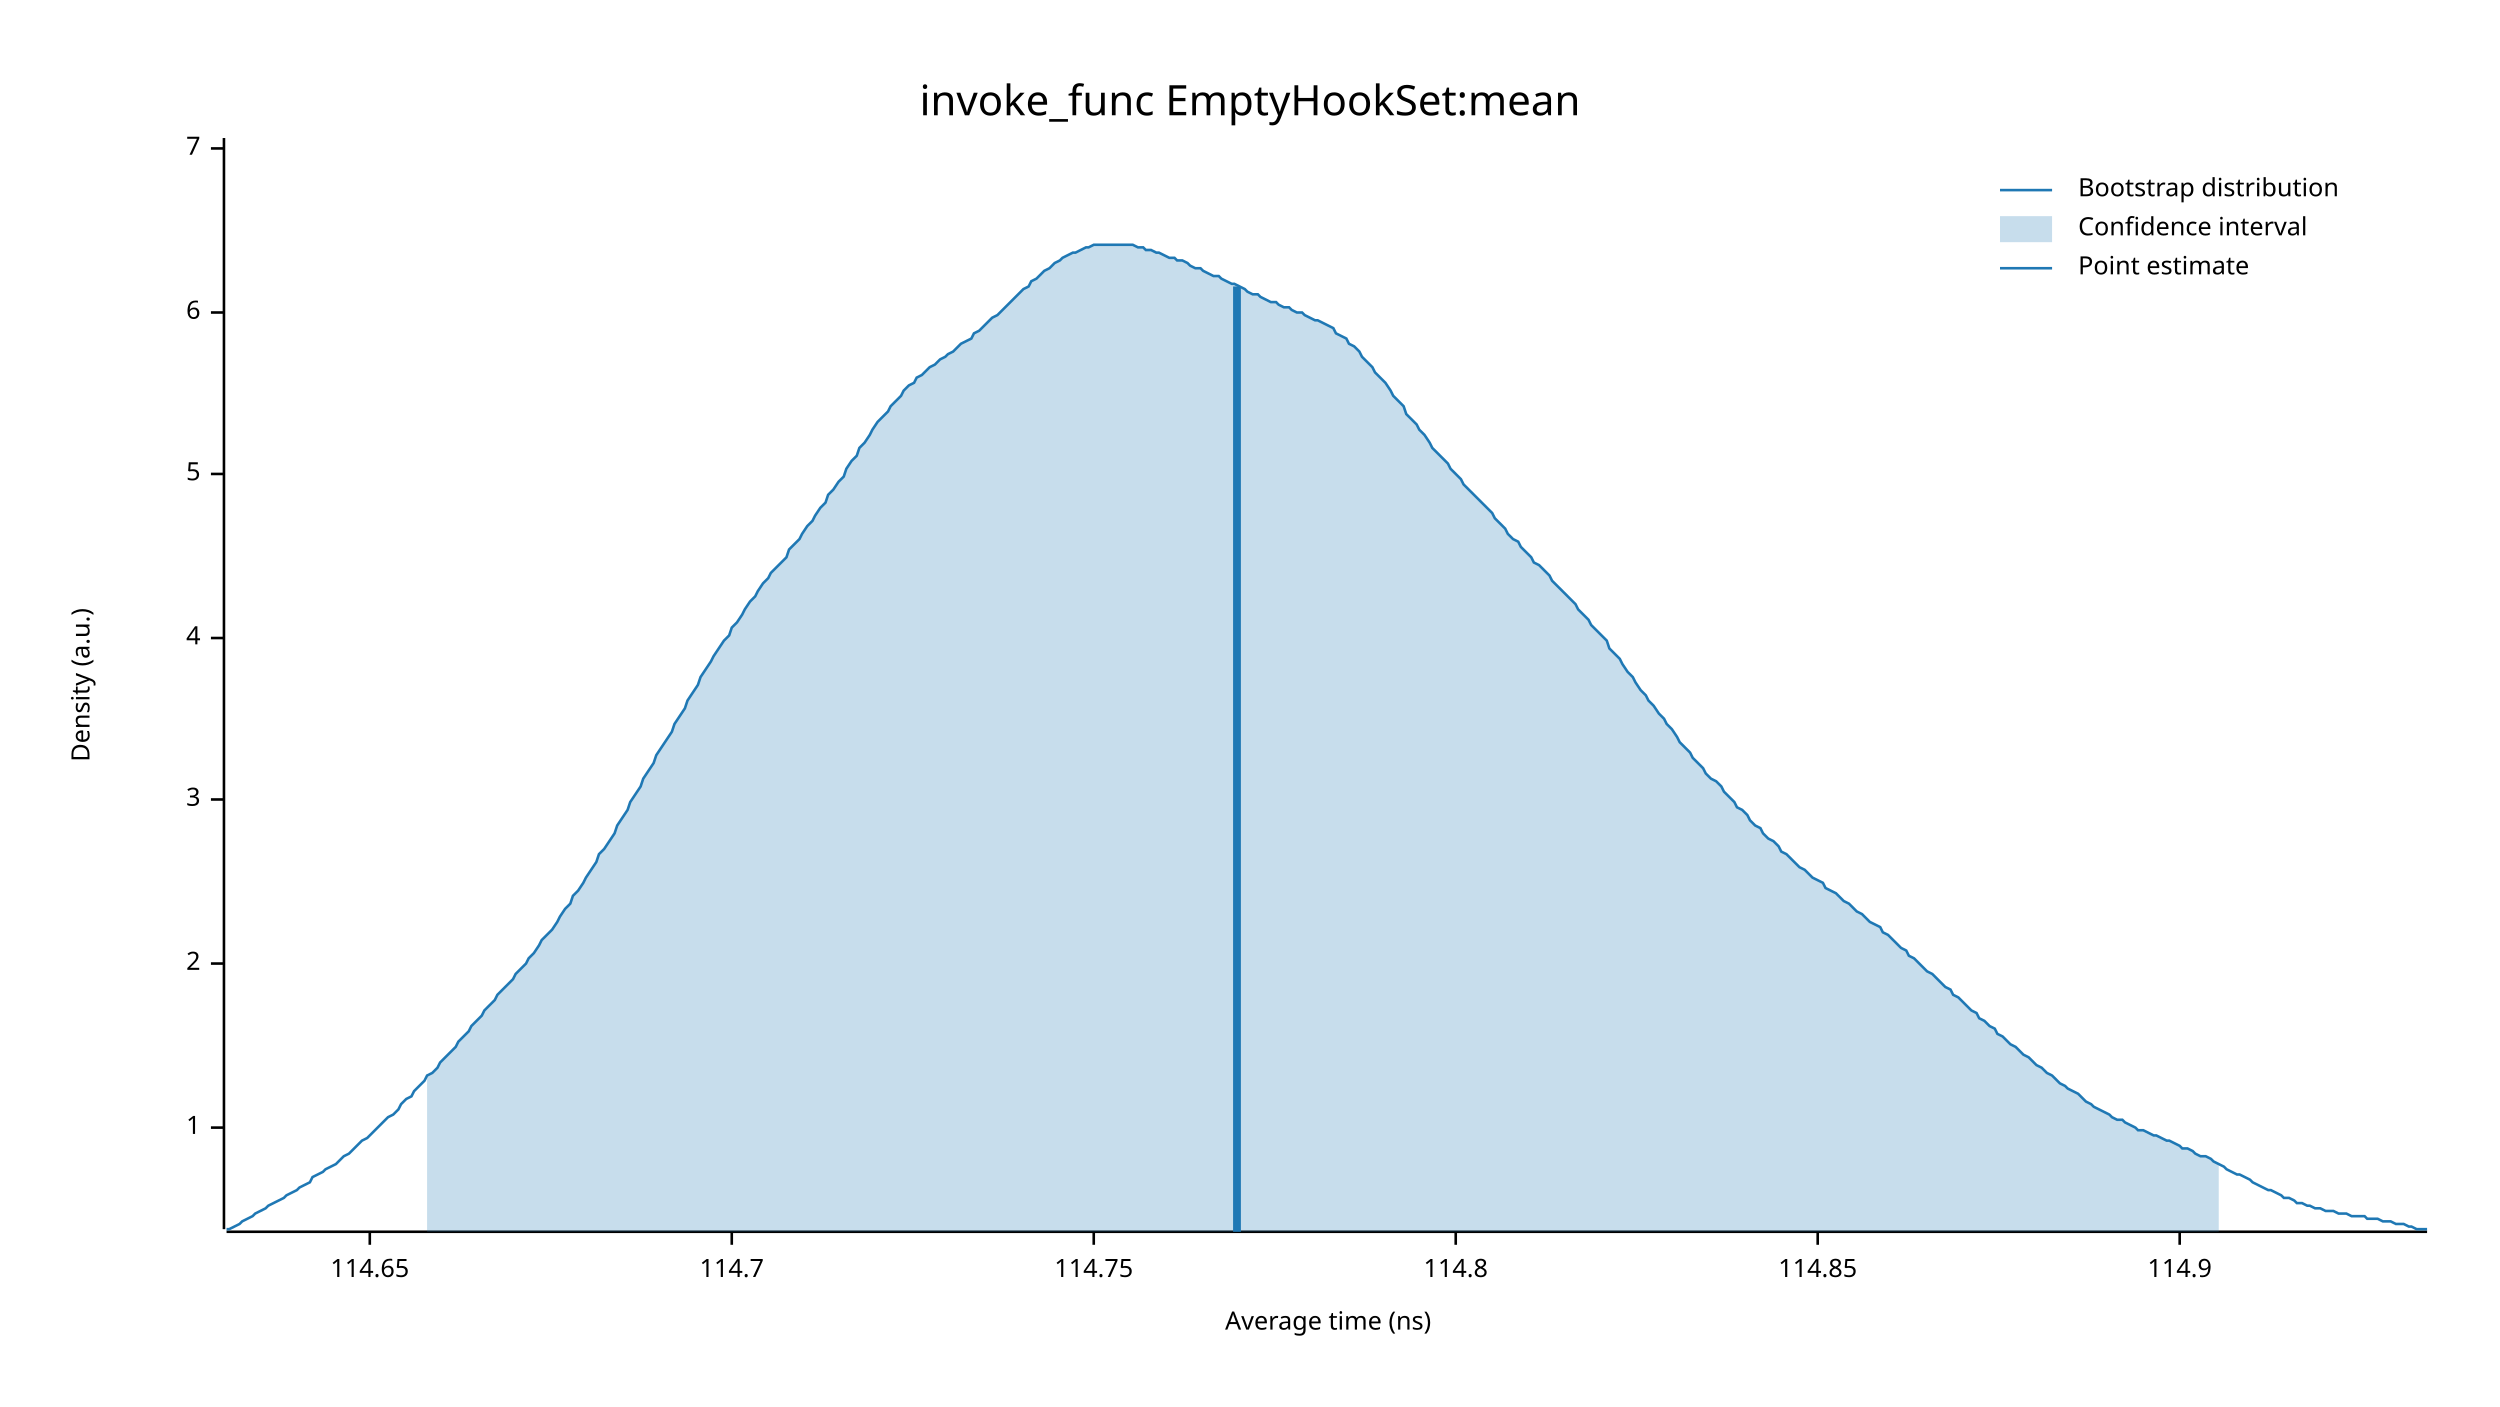
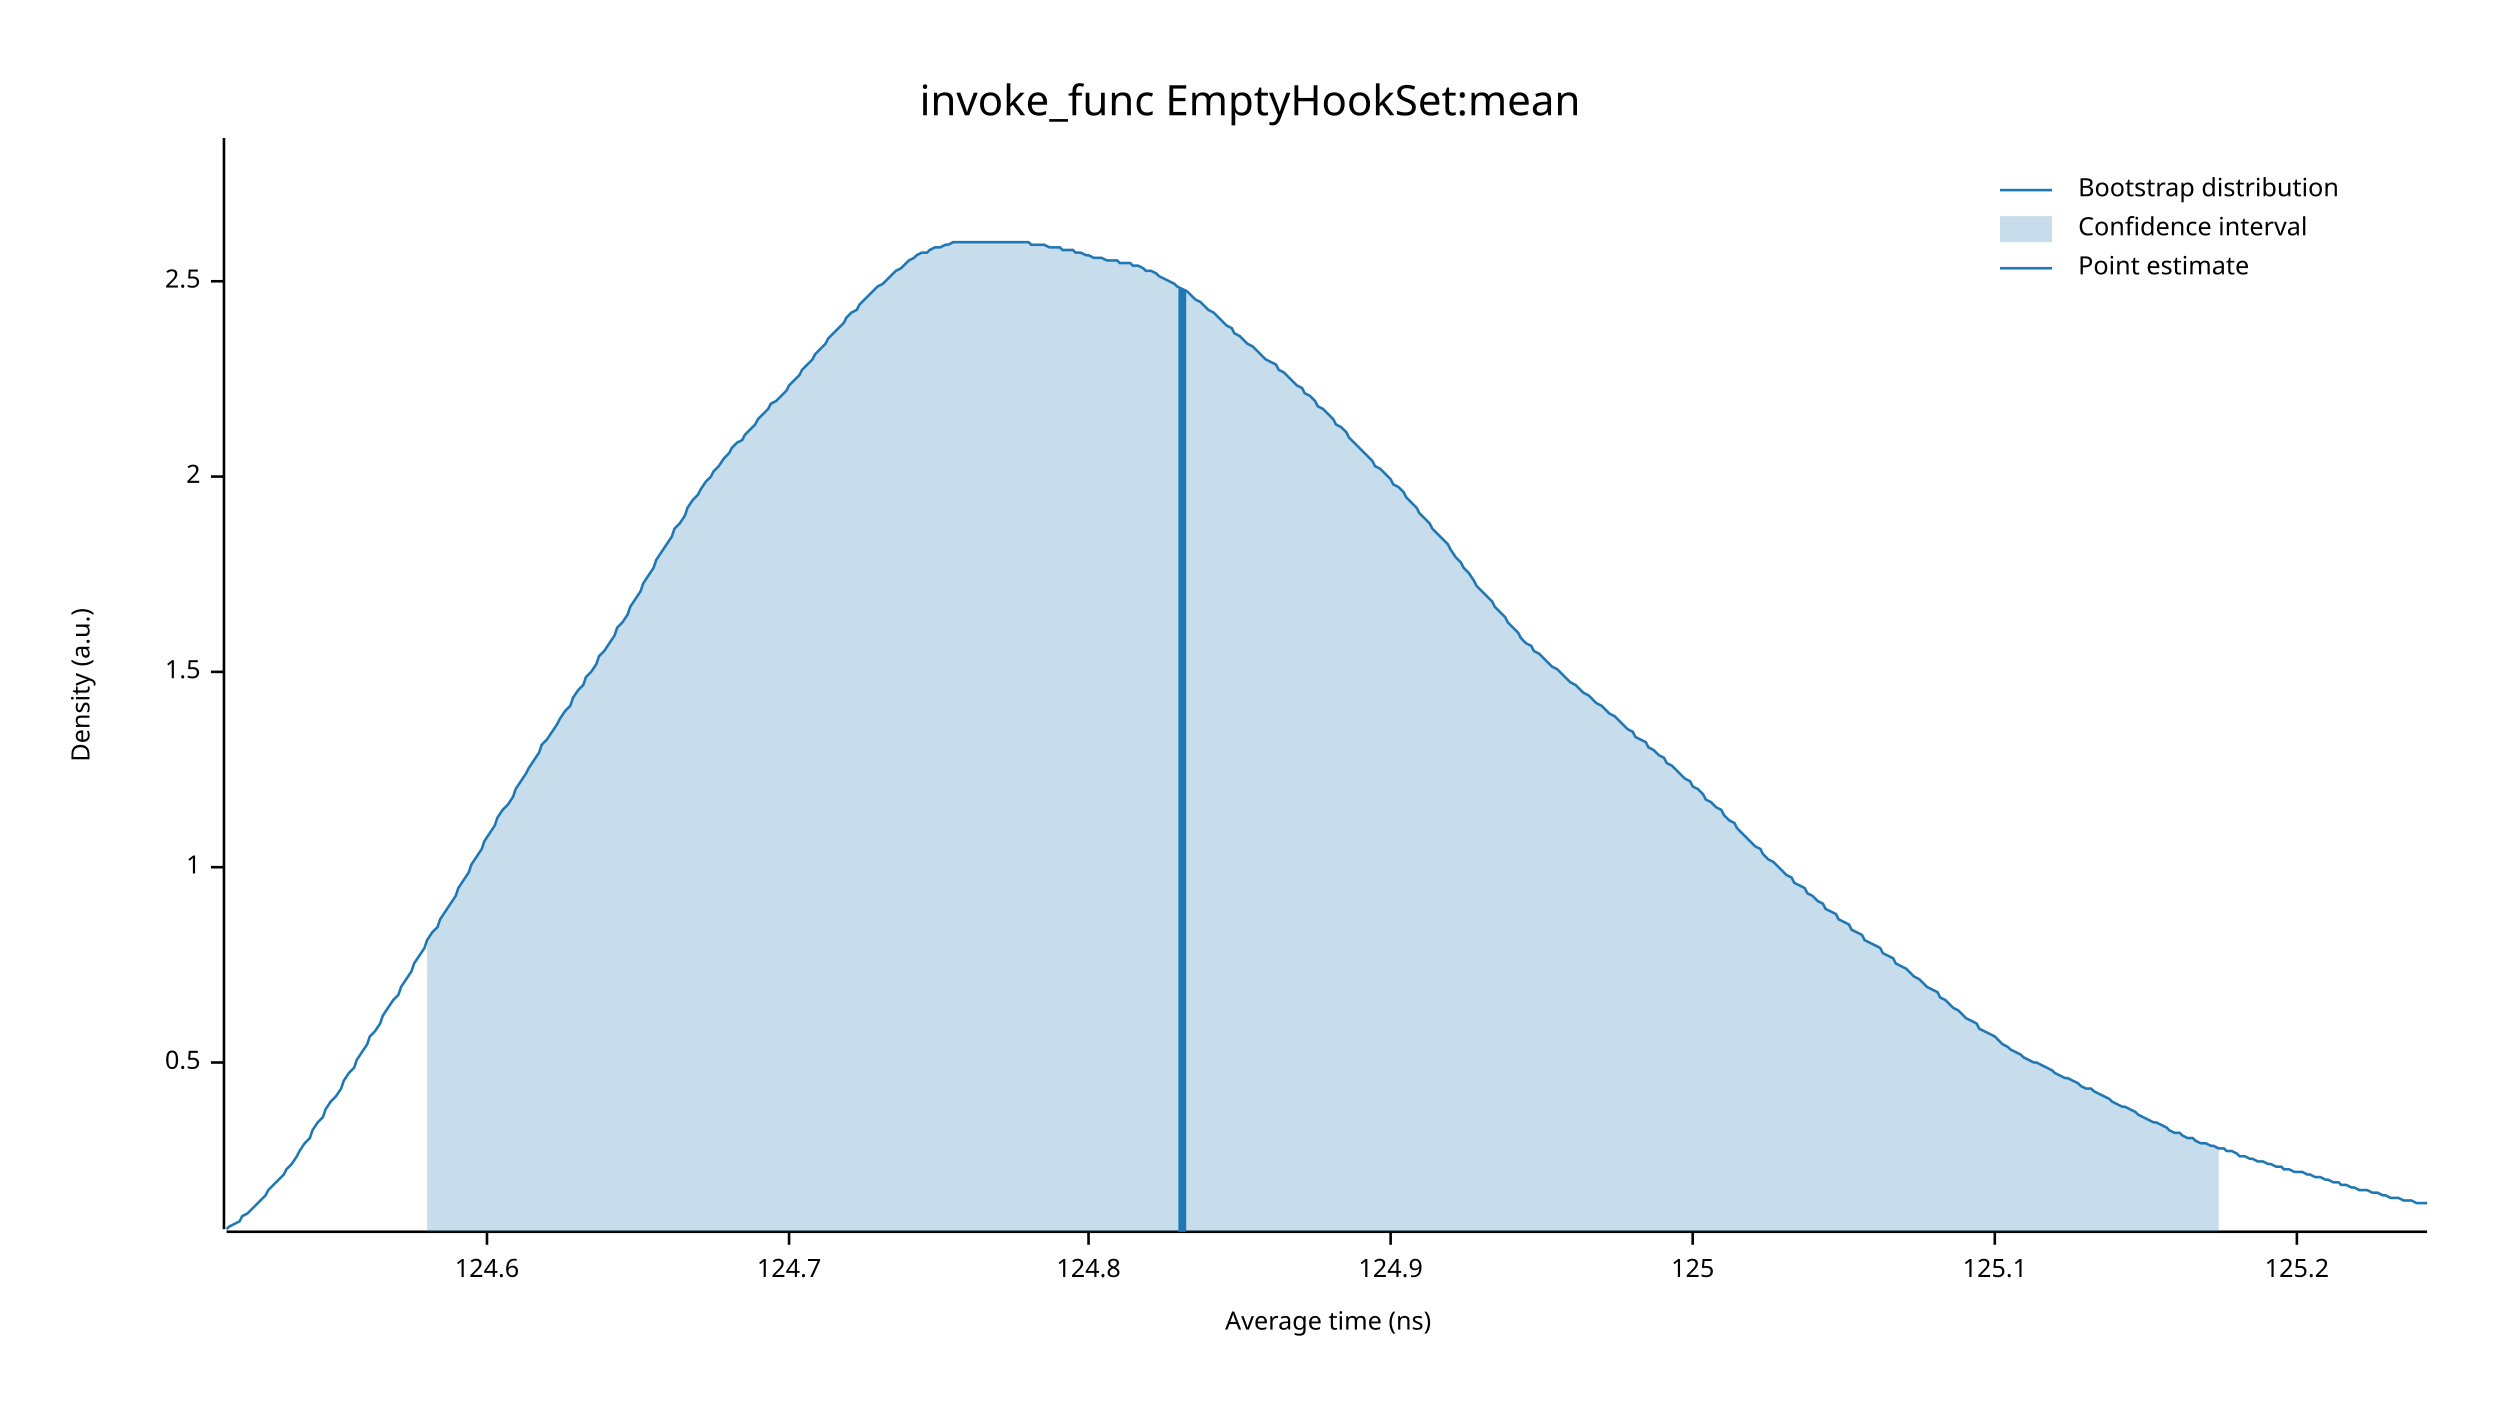
<svg xmlns="http://www.w3.org/2000/svg" width="960" height="540" viewBox="0 0 960 540">
  <text x="480" y="32" dy="0.76em" text-anchor="middle" font-family="sans-serif" font-size="16.129" opacity="1" fill="#000000">
invoke_func EmptyHookSet:mean
</text>
  <text x="27" y="263" dy="0.76em" text-anchor="middle" font-family="sans-serif" font-size="9.677" opacity="1" fill="#000000" transform="rotate(270, 27, 263)">
Density (a.u.)
</text>
  <text x="510" y="513" dy="-0.5ex" text-anchor="middle" font-family="sans-serif" font-size="9.677" opacity="1" fill="#000000">
Average time (ns)
</text>
  <polyline fill="none" opacity="1" stroke="#000000" stroke-width="1" points="86,53 86,472 " />
-   <text x="77" y="433" dy="0.5ex" text-anchor="end" font-family="sans-serif" font-size="9.677" opacity="1" fill="#000000">
+   <text x="77" y="408" dy="0.5ex" text-anchor="end" font-family="sans-serif" font-size="9.677" opacity="1" fill="#000000">
+ 0.5
+ </text>
+   <polyline fill="none" opacity="1" stroke="#000000" stroke-width="1" points="81,408 86,408 " />
+   <text x="77" y="333" dy="0.5ex" text-anchor="end" font-family="sans-serif" font-size="9.677" opacity="1" fill="#000000">
1
</text>
-   <polyline fill="none" opacity="1" stroke="#000000" stroke-width="1" points="81,433 86,433 " />
-   <text x="77" y="370" dy="0.5ex" text-anchor="end" font-family="sans-serif" font-size="9.677" opacity="1" fill="#000000">
+   <polyline fill="none" opacity="1" stroke="#000000" stroke-width="1" points="81,333 86,333 " />
+   <text x="77" y="258" dy="0.5ex" text-anchor="end" font-family="sans-serif" font-size="9.677" opacity="1" fill="#000000">
+ 1.5
+ </text>
+   <polyline fill="none" opacity="1" stroke="#000000" stroke-width="1" points="81,258 86,258 " />
+   <text x="77" y="183" dy="0.5ex" text-anchor="end" font-family="sans-serif" font-size="9.677" opacity="1" fill="#000000">
2
</text>
-   <polyline fill="none" opacity="1" stroke="#000000" stroke-width="1" points="81,370 86,370 " />
-   <text x="77" y="307" dy="0.5ex" text-anchor="end" font-family="sans-serif" font-size="9.677" opacity="1" fill="#000000">
- 3
+   <polyline fill="none" opacity="1" stroke="#000000" stroke-width="1" points="81,183 86,183 " />
+   <text x="77" y="108" dy="0.5ex" text-anchor="end" font-family="sans-serif" font-size="9.677" opacity="1" fill="#000000">
+ 2.5
</text>
-   <polyline fill="none" opacity="1" stroke="#000000" stroke-width="1" points="81,307 86,307 " />
-   <text x="77" y="245" dy="0.5ex" text-anchor="end" font-family="sans-serif" font-size="9.677" opacity="1" fill="#000000">
- 4
+   <polyline fill="none" opacity="1" stroke="#000000" stroke-width="1" points="81,108 86,108 " />
+   <polyline fill="none" opacity="1" stroke="#000000" stroke-width="1" points="87,473 932,473 " />
+   <text x="187" y="483" dy="0.76em" text-anchor="middle" font-family="sans-serif" font-size="9.677" opacity="1" fill="#000000">
+ 124.6
</text>
-   <polyline fill="none" opacity="1" stroke="#000000" stroke-width="1" points="81,245 86,245 " />
-   <text x="77" y="182" dy="0.5ex" text-anchor="end" font-family="sans-serif" font-size="9.677" opacity="1" fill="#000000">
- 5
+   <polyline fill="none" opacity="1" stroke="#000000" stroke-width="1" points="187,473 187,478 " />
+   <text x="303" y="483" dy="0.76em" text-anchor="middle" font-family="sans-serif" font-size="9.677" opacity="1" fill="#000000">
+ 124.7
</text>
-   <polyline fill="none" opacity="1" stroke="#000000" stroke-width="1" points="81,182 86,182 " />
-   <text x="77" y="120" dy="0.5ex" text-anchor="end" font-family="sans-serif" font-size="9.677" opacity="1" fill="#000000">
- 6
+   <polyline fill="none" opacity="1" stroke="#000000" stroke-width="1" points="303,473 303,478 " />
+   <text x="418" y="483" dy="0.76em" text-anchor="middle" font-family="sans-serif" font-size="9.677" opacity="1" fill="#000000">
+ 124.8
</text>
-   <polyline fill="none" opacity="1" stroke="#000000" stroke-width="1" points="81,120 86,120 " />
-   <text x="77" y="57" dy="0.5ex" text-anchor="end" font-family="sans-serif" font-size="9.677" opacity="1" fill="#000000">
- 7
+   <polyline fill="none" opacity="1" stroke="#000000" stroke-width="1" points="418,473 418,478 " />
+   <text x="534" y="483" dy="0.76em" text-anchor="middle" font-family="sans-serif" font-size="9.677" opacity="1" fill="#000000">
+ 124.9
</text>
-   <polyline fill="none" opacity="1" stroke="#000000" stroke-width="1" points="81,57 86,57 " />
-   <polyline fill="none" opacity="1" stroke="#000000" stroke-width="1" points="87,473 932,473 " />
-   <text x="142" y="483" dy="0.76em" text-anchor="middle" font-family="sans-serif" font-size="9.677" opacity="1" fill="#000000">
- 114.65
+   <polyline fill="none" opacity="1" stroke="#000000" stroke-width="1" points="534,473 534,478 " />
+   <text x="650" y="483" dy="0.76em" text-anchor="middle" font-family="sans-serif" font-size="9.677" opacity="1" fill="#000000">
+ 125
</text>
-   <polyline fill="none" opacity="1" stroke="#000000" stroke-width="1" points="142,473 142,478 " />
-   <text x="281" y="483" dy="0.76em" text-anchor="middle" font-family="sans-serif" font-size="9.677" opacity="1" fill="#000000">
- 114.7
+   <polyline fill="none" opacity="1" stroke="#000000" stroke-width="1" points="650,473 650,478 " />
+   <text x="766" y="483" dy="0.76em" text-anchor="middle" font-family="sans-serif" font-size="9.677" opacity="1" fill="#000000">
+ 125.1
</text>
-   <polyline fill="none" opacity="1" stroke="#000000" stroke-width="1" points="281,473 281,478 " />
-   <text x="420" y="483" dy="0.76em" text-anchor="middle" font-family="sans-serif" font-size="9.677" opacity="1" fill="#000000">
- 114.75
+   <polyline fill="none" opacity="1" stroke="#000000" stroke-width="1" points="766,473 766,478 " />
+   <text x="882" y="483" dy="0.76em" text-anchor="middle" font-family="sans-serif" font-size="9.677" opacity="1" fill="#000000">
+ 125.2
</text>
-   <polyline fill="none" opacity="1" stroke="#000000" stroke-width="1" points="420,473 420,478 " />
-   <text x="559" y="483" dy="0.76em" text-anchor="middle" font-family="sans-serif" font-size="9.677" opacity="1" fill="#000000">
- 114.8
- </text>
-   <polyline fill="none" opacity="1" stroke="#000000" stroke-width="1" points="559,473 559,478 " />
-   <text x="698" y="483" dy="0.76em" text-anchor="middle" font-family="sans-serif" font-size="9.677" opacity="1" fill="#000000">
- 114.85
- </text>
-   <polyline fill="none" opacity="1" stroke="#000000" stroke-width="1" points="698,473 698,478 " />
-   <text x="837" y="483" dy="0.76em" text-anchor="middle" font-family="sans-serif" font-size="9.677" opacity="1" fill="#000000">
- 114.9
- </text>
-   <polyline fill="none" opacity="1" stroke="#000000" stroke-width="1" points="837,473 837,478 " />
-   <polyline fill="none" opacity="1" stroke="#1F78B4" stroke-width="1" points="87,472 88,472 90,471 92,470 93,469 95,468 97,467 98,466 100,465 102,464 103,463 105,462 107,461 109,460 110,459 112,458 114,457 115,456 117,455 119,454 120,452 122,451 124,450 125,449 127,448 129,447 131,445 132,444 134,443 136,441 137,440 139,438 141,437 142,436 144,434 146,432 147,431 149,429 151,428 153,426 154,424 156,422 158,421 159,419 161,417 163,415 164,413 166,412 168,410 169,408 171,406 173,404 175,402 176,400 178,398 180,396 181,394 183,392 185,390 186,388 188,386 190,384 191,382 193,380 195,378 197,376 198,374 200,372 202,370 203,368 205,366 207,363 208,361 210,359 212,357 214,354 215,352 217,349 219,347 220,344 222,342 224,339 225,337 227,334 229,331 230,328 232,326 234,323 236,320 237,317 239,314 241,311 242,308 244,305 246,302 247,299 249,296 251,293 252,290 254,287 256,284 258,281 259,278 261,275 263,272 264,269 266,266 268,263 269,260 271,257 273,254 274,252 276,249 278,246 280,244 281,241 283,239 285,236 286,234 288,231 290,229 291,227 293,224 295,222 296,220 298,218 300,216 302,214 303,211 305,209 307,207 308,205 310,202 312,200 313,198 315,195 317,193 318,190 320,188 322,185 324,183 325,180 327,177 329,175 330,172 332,170 334,167 335,165 337,162 339,160 341,158 342,156 344,154 346,152 347,150 349,148 351,147 352,145 354,144 356,142 357,141 359,140 361,138 363,137 364,136 366,135 368,133 369,132 371,131 373,130 374,128 376,127 378,125 379,124 381,122 383,121 385,119 386,118 388,116 390,114 391,113 393,111 395,110 396,108 398,107 400,105 401,104 403,103 405,101 407,100 408,99 410,98 412,97 413,97 415,96 417,95 418,95 420,94 422,94 423,94 425,94 427,94 429,94 430,94 432,94 434,94 435,94 437,95 439,95 440,96 442,96 444,97 445,97 447,98 449,99 451,99 452,100 454,100 456,101 457,102 459,103 461,103 462,104 464,105 466,106 468,106 469,107 471,108 473,109 474,109 476,110 478,111 479,112 481,113 483,113 484,114 486,115 488,116 490,116 491,117 493,118 495,118 496,119 498,120 500,120 501,121 503,122 505,123 506,123 508,124 510,125 512,126 513,128 515,129 517,130 518,132 520,133 522,135 523,137 525,139 527,141 528,143 530,145 532,147 534,150 535,152 537,154 539,156 540,159 542,161 544,163 545,165 547,167 549,170 550,172 552,174 554,176 556,178 557,180 559,182 561,184 562,186 564,188 566,190 567,191 569,193 571,195 573,197 574,199 576,201 578,203 579,205 581,207 583,208 584,210 586,212 588,214 589,216 591,217 593,219 595,221 596,223 598,225 600,227 601,228 603,230 605,232 606,234 608,236 610,238 611,240 613,242 615,244 617,246 618,249 620,251 622,253 623,255 625,258 627,260 628,262 630,265 632,267 633,269 635,271 637,274 639,276 640,278 642,280 644,283 645,285 647,287 649,289 650,291 652,293 654,295 655,297 657,299 659,300 661,302 662,304 664,306 666,308 667,310 669,311 671,313 672,315 674,317 676,318 677,320 679,322 681,323 683,325 684,327 686,328 688,330 689,331 691,333 693,334 694,335 696,337 698,338 700,339 701,341 703,342 705,343 706,344 708,346 710,347 711,348 713,350 715,351 716,352 718,354 720,355 722,356 723,358 725,359 727,361 728,362 730,364 732,365 733,367 735,368 737,370 738,371 740,373 742,374 744,376 745,377 747,379 749,380 750,382 752,383 754,385 755,386 757,388 759,389 760,391 762,392 764,394 766,395 767,397 769,398 771,400 772,401 774,402 776,404 777,405 779,406 781,408 782,409 784,410 786,412 788,413 789,414 791,416 793,417 794,418 796,419 798,420 799,421 801,423 803,424 804,425 806,426 808,427 810,428 811,429 813,430 815,430 816,431 818,432 820,433 821,434 823,434 825,435 827,436 828,436 830,437 832,438 833,438 835,439 837,440 838,441 840,441 842,442 843,443 845,444 847,444 849,445 850,446 852,447 854,448 855,449 857,450 859,451 860,451 862,452 864,453 865,454 867,455 869,456 871,457 872,457 874,458 876,459 877,460 879,460 881,461 882,462 884,462 886,463 887,463 889,464 891,464 893,465 894,465 896,465 898,466 899,466 901,466 903,467 904,467 906,467 908,467 909,468 911,468 913,468 915,469 916,469 918,469 920,470 921,470 923,470 925,471 926,471 928,472 930,472 932,472 " />
-   <polygon opacity="0.25" fill="#1F78B4" points="164,413 166,412 168,410 169,408 171,406 173,404 175,402 176,400 178,398 180,396 181,394 183,392 185,390 186,388 188,386 190,384 191,382 193,380 195,378 197,376 198,374 200,372 202,370 203,368 205,366 207,363 208,361 210,359 212,357 214,354 215,352 217,349 219,347 220,344 222,342 224,339 225,337 227,334 229,331 230,328 232,326 234,323 236,320 237,317 239,314 241,311 242,308 244,305 246,302 247,299 249,296 251,293 252,290 254,287 256,284 258,281 259,278 261,275 263,272 264,269 266,266 268,263 269,260 271,257 273,254 274,252 276,249 278,246 280,244 281,241 283,239 285,236 286,234 288,231 290,229 291,227 293,224 295,222 296,220 298,218 300,216 302,214 303,211 305,209 307,207 308,205 310,202 312,200 313,198 315,195 317,193 318,190 320,188 322,185 324,183 325,180 327,177 329,175 330,172 332,170 334,167 335,165 337,162 339,160 341,158 342,156 344,154 346,152 347,150 349,148 351,147 352,145 354,144 356,142 357,141 359,140 361,138 363,137 364,136 366,135 368,133 369,132 371,131 373,130 374,128 376,127 378,125 379,124 381,122 383,121 385,119 386,118 388,116 390,114 391,113 393,111 395,110 396,108 398,107 400,105 401,104 403,103 405,101 407,100 408,99 410,98 412,97 413,97 415,96 417,95 418,95 420,94 422,94 423,94 425,94 427,94 429,94 430,94 432,94 434,94 435,94 437,95 439,95 440,96 442,96 444,97 445,97 447,98 449,99 451,99 452,100 454,100 456,101 457,102 459,103 461,103 462,104 464,105 466,106 468,106 469,107 471,108 473,109 474,109 476,110 478,111 479,112 481,113 483,113 484,114 486,115 488,116 490,116 491,117 493,118 495,118 496,119 498,120 500,120 501,121 503,122 505,123 506,123 508,124 510,125 512,126 513,128 515,129 517,130 518,132 520,133 522,135 523,137 525,139 527,141 528,143 530,145 532,147 534,150 535,152 537,154 539,156 540,159 542,161 544,163 545,165 547,167 549,170 550,172 552,174 554,176 556,178 557,180 559,182 561,184 562,186 564,188 566,190 567,191 569,193 571,195 573,197 574,199 576,201 578,203 579,205 581,207 583,208 584,210 586,212 588,214 589,216 591,217 593,219 595,221 596,223 598,225 600,227 601,228 603,230 605,232 606,234 608,236 610,238 611,240 613,242 615,244 617,246 618,249 620,251 622,253 623,255 625,258 627,260 628,262 630,265 632,267 633,269 635,271 637,274 639,276 640,278 642,280 644,283 645,285 647,287 649,289 650,291 652,293 654,295 655,297 657,299 659,300 661,302 662,304 664,306 666,308 667,310 669,311 671,313 672,315 674,317 676,318 677,320 679,322 681,323 683,325 684,327 686,328 688,330 689,331 691,333 693,334 694,335 696,337 698,338 700,339 701,341 703,342 705,343 706,344 708,346 710,347 711,348 713,350 715,351 716,352 718,354 720,355 722,356 723,358 725,359 727,361 728,362 730,364 732,365 733,367 735,368 737,370 738,371 740,373 742,374 744,376 745,377 747,379 749,380 750,382 752,383 754,385 755,386 757,388 759,389 760,391 762,392 764,394 766,395 767,397 769,398 771,400 772,401 774,402 776,404 777,405 779,406 781,408 782,409 784,410 786,412 788,413 789,414 791,416 793,417 794,418 796,419 798,420 799,421 801,423 803,424 804,425 806,426 808,427 810,428 811,429 813,430 815,430 816,431 818,432 820,433 821,434 823,434 825,435 827,436 828,436 830,437 832,438 833,438 835,439 837,440 838,441 840,441 842,442 843,443 845,444 847,444 849,445 850,446 852,447 852,473 164,473 " />
-   <polyline fill="none" opacity="1" stroke="#1F78B4" stroke-width="3" points="475,473 475,110 " />
+   <polyline fill="none" opacity="1" stroke="#000000" stroke-width="1" points="882,473 882,478 " />
+   <polyline fill="none" opacity="1" stroke="#1F78B4" stroke-width="1" points="87,472 88,471 90,470 92,469 93,467 95,466 97,464 98,463 100,461 102,459 103,457 105,455 107,453 109,451 110,449 112,447 114,444 115,442 117,439 119,437 120,434 122,431 124,429 125,426 127,423 129,421 131,418 132,415 134,412 136,410 137,407 139,404 141,401 142,398 144,396 146,393 147,390 149,387 151,384 153,382 154,379 156,376 158,373 159,370 161,367 163,364 164,361 166,358 168,356 169,353 171,350 173,347 175,344 176,341 178,338 180,335 181,332 183,329 185,326 186,323 188,320 190,317 191,314 193,311 195,309 197,306 198,303 200,300 202,297 203,295 205,292 207,289 208,286 210,284 212,281 214,278 215,276 217,273 219,271 220,268 222,265 224,263 225,260 227,258 229,255 230,252 232,250 234,247 236,244 237,241 239,239 241,236 242,233 244,230 246,227 247,224 249,221 251,218 252,215 254,212 256,209 258,206 259,203 261,201 263,198 264,195 266,192 268,190 269,188 271,185 273,183 274,181 276,179 278,176 280,174 281,172 283,170 285,169 286,167 288,165 290,163 291,161 293,159 295,157 296,155 298,154 300,152 302,150 303,148 305,146 307,144 308,142 310,140 312,138 313,136 315,134 317,132 318,130 320,128 322,126 324,124 325,122 327,120 329,119 330,117 332,115 334,113 335,112 337,110 339,109 341,107 342,106 344,104 346,103 347,102 349,100 351,99 352,98 354,97 356,97 357,96 359,95 361,95 363,94 364,94 366,93 368,93 369,93 371,93 373,93 374,93 376,93 378,93 379,93 381,93 383,93 385,93 386,93 388,93 390,93 391,93 393,93 395,93 396,94 398,94 400,94 401,94 403,95 405,95 407,95 408,96 410,96 412,96 413,97 415,97 417,98 418,98 420,99 422,99 423,99 425,100 427,100 429,100 430,101 432,101 434,101 435,102 437,102 439,103 440,104 442,104 444,105 445,106 447,107 449,108 451,109 452,110 454,111 456,112 457,113 459,115 461,116 462,117 464,119 466,120 468,122 469,123 471,125 473,126 474,128 476,129 478,131 479,132 481,133 483,135 484,136 486,138 488,139 490,140 491,142 493,143 495,145 496,146 498,148 500,149 501,151 503,152 505,154 506,156 508,157 510,159 512,161 513,163 515,164 517,166 518,168 520,170 522,172 523,173 525,175 527,177 528,179 530,180 532,182 534,184 535,186 537,187 539,189 540,191 542,193 544,195 545,197 547,199 549,201 550,203 552,205 554,207 556,209 557,211 559,214 561,216 562,218 564,220 566,223 567,225 569,227 571,229 573,231 574,233 576,235 578,237 579,239 581,241 583,243 584,245 586,247 588,248 589,250 591,251 593,253 595,255 596,256 598,257 600,259 601,260 603,262 605,263 606,264 608,266 610,267 611,268 613,270 615,271 617,273 618,274 620,275 622,277 623,278 625,280 627,281 628,283 630,284 632,285 633,287 635,288 637,290 639,291 640,293 642,294 644,296 645,297 647,299 649,300 650,302 652,303 654,305 655,307 657,308 659,310 661,311 662,313 664,315 666,316 667,318 669,320 671,322 672,323 674,325 676,326 677,328 679,330 681,331 683,333 684,334 686,336 688,337 689,339 691,340 693,341 694,343 696,344 698,346 700,347 701,349 703,350 705,351 706,353 708,354 710,355 711,357 713,358 715,359 716,361 718,362 720,363 722,364 723,366 725,367 727,368 728,370 730,371 732,372 733,373 735,375 737,376 738,377 740,379 742,380 744,381 745,383 747,384 749,386 750,387 752,388 754,390 755,391 757,392 759,393 760,395 762,396 764,397 766,398 767,399 769,401 771,402 772,403 774,404 776,405 777,406 779,407 781,408 782,408 784,409 786,410 788,411 789,412 791,413 793,414 794,414 796,415 798,416 799,417 801,418 803,418 804,419 806,420 808,421 810,422 811,423 813,424 815,425 816,425 818,426 820,427 821,428 823,429 825,430 827,431 828,431 830,432 832,433 833,434 835,435 837,435 838,436 840,437 842,437 843,438 845,439 847,439 849,440 850,440 852,441 854,441 855,442 857,442 859,443 860,444 862,444 864,445 865,445 867,446 869,446 871,447 872,447 874,448 876,448 877,449 879,449 881,450 882,450 884,450 886,451 887,451 889,452 891,452 893,453 894,453 896,454 898,454 899,455 901,455 903,456 904,456 906,457 908,457 909,457 911,458 913,458 915,459 916,459 918,460 920,460 921,460 923,461 925,461 926,461 928,462 930,462 932,462 " />
+   <polygon opacity="0.25" fill="#1F78B4" points="164,361 166,358 168,356 169,353 171,350 173,347 175,344 176,341 178,338 180,335 181,332 183,329 185,326 186,323 188,320 190,317 191,314 193,311 195,309 197,306 198,303 200,300 202,297 203,295 205,292 207,289 208,286 210,284 212,281 214,278 215,276 217,273 219,271 220,268 222,265 224,263 225,260 227,258 229,255 230,252 232,250 234,247 236,244 237,241 239,239 241,236 242,233 244,230 246,227 247,224 249,221 251,218 252,215 254,212 256,209 258,206 259,203 261,201 263,198 264,195 266,192 268,190 269,188 271,185 273,183 274,181 276,179 278,176 280,174 281,172 283,170 285,169 286,167 288,165 290,163 291,161 293,159 295,157 296,155 298,154 300,152 302,150 303,148 305,146 307,144 308,142 310,140 312,138 313,136 315,134 317,132 318,130 320,128 322,126 324,124 325,122 327,120 329,119 330,117 332,115 334,113 335,112 337,110 339,109 341,107 342,106 344,104 346,103 347,102 349,100 351,99 352,98 354,97 356,97 357,96 359,95 361,95 363,94 364,94 366,93 368,93 369,93 371,93 373,93 374,93 376,93 378,93 379,93 381,93 383,93 385,93 386,93 388,93 390,93 391,93 393,93 395,93 396,94 398,94 400,94 401,94 403,95 405,95 407,95 408,96 410,96 412,96 413,97 415,97 417,98 418,98 420,99 422,99 423,99 425,100 427,100 429,100 430,101 432,101 434,101 435,102 437,102 439,103 440,104 442,104 444,105 445,106 447,107 449,108 451,109 452,110 454,111 456,112 457,113 459,115 461,116 462,117 464,119 466,120 468,122 469,123 471,125 473,126 474,128 476,129 478,131 479,132 481,133 483,135 484,136 486,138 488,139 490,140 491,142 493,143 495,145 496,146 498,148 500,149 501,151 503,152 505,154 506,156 508,157 510,159 512,161 513,163 515,164 517,166 518,168 520,170 522,172 523,173 525,175 527,177 528,179 530,180 532,182 534,184 535,186 537,187 539,189 540,191 542,193 544,195 545,197 547,199 549,201 550,203 552,205 554,207 556,209 557,211 559,214 561,216 562,218 564,220 566,223 567,225 569,227 571,229 573,231 574,233 576,235 578,237 579,239 581,241 583,243 584,245 586,247 588,248 589,250 591,251 593,253 595,255 596,256 598,257 600,259 601,260 603,262 605,263 606,264 608,266 610,267 611,268 613,270 615,271 617,273 618,274 620,275 622,277 623,278 625,280 627,281 628,283 630,284 632,285 633,287 635,288 637,290 639,291 640,293 642,294 644,296 645,297 647,299 649,300 650,302 652,303 654,305 655,307 657,308 659,310 661,311 662,313 664,315 666,316 667,318 669,320 671,322 672,323 674,325 676,326 677,328 679,330 681,331 683,333 684,334 686,336 688,337 689,339 691,340 693,341 694,343 696,344 698,346 700,347 701,349 703,350 705,351 706,353 708,354 710,355 711,357 713,358 715,359 716,361 718,362 720,363 722,364 723,366 725,367 727,368 728,370 730,371 732,372 733,373 735,375 737,376 738,377 740,379 742,380 744,381 745,383 747,384 749,386 750,387 752,388 754,390 755,391 757,392 759,393 760,395 762,396 764,397 766,398 767,399 769,401 771,402 772,403 774,404 776,405 777,406 779,407 781,408 782,408 784,409 786,410 788,411 789,412 791,413 793,414 794,414 796,415 798,416 799,417 801,418 803,418 804,419 806,420 808,421 810,422 811,423 813,424 815,425 816,425 818,426 820,427 821,428 823,429 825,430 827,431 828,431 830,432 832,433 833,434 835,435 837,435 838,436 840,437 842,437 843,438 845,439 847,439 849,440 850,440 852,441 852,473 164,473 " />
+   <polyline fill="none" opacity="1" stroke="#1F78B4" stroke-width="3" points="454,473 454,111 " />
  <text x="798" y="68" dy="0.76em" text-anchor="start" font-family="sans-serif" font-size="9.677" opacity="1" fill="#000000">
Bootstrap distribution
</text>
  <text x="798" y="83" dy="0.76em" text-anchor="start" font-family="sans-serif" font-size="9.677" opacity="1" fill="#000000">
Confidence interval
</text>
  <text x="798" y="98" dy="0.76em" text-anchor="start" font-family="sans-serif" font-size="9.677" opacity="1" fill="#000000">
Point estimate
</text>
  <polyline fill="none" opacity="1" stroke="#1F78B4" stroke-width="1" points="768,73 788,73 " />
  <rect x="768" y="83" width="20" height="10" opacity="0.25" fill="#1F78B4" stroke="none" />
  <polyline fill="none" opacity="1" stroke="#1F78B4" stroke-width="1" points="768,103 788,103 " />
</svg>
